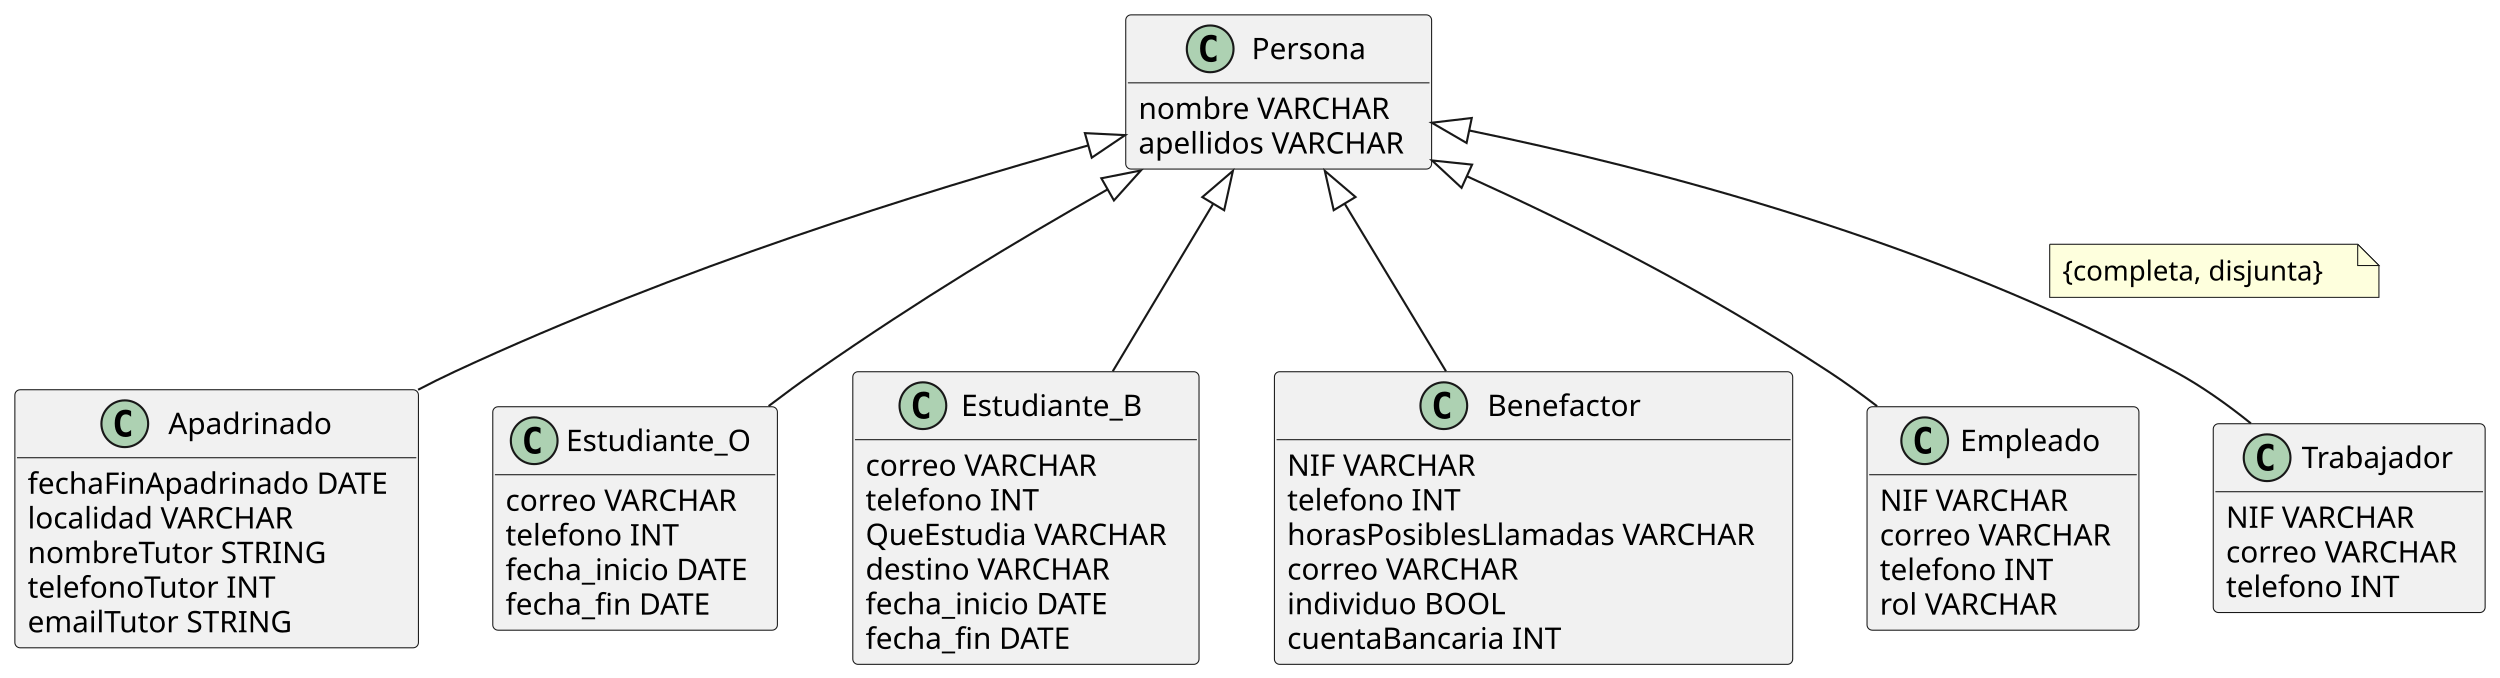
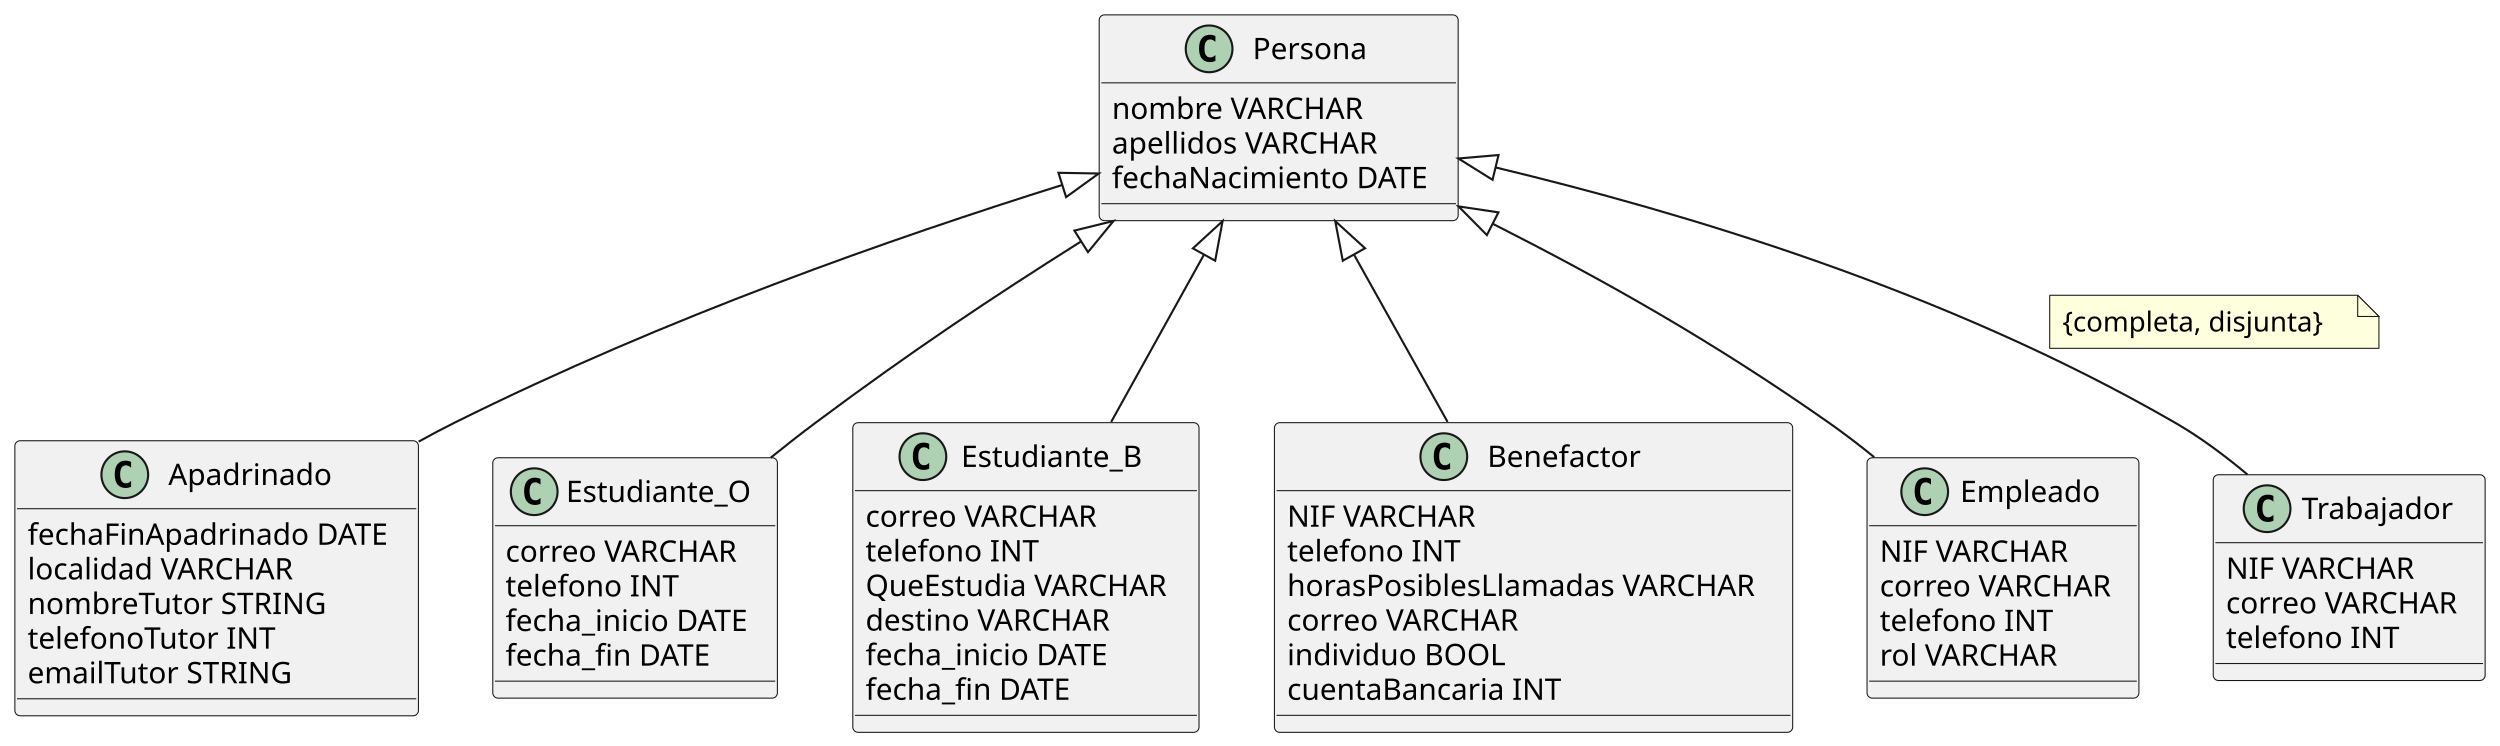
- <svg xmlns="http://www.w3.org/2000/svg" contentStyleType="text/css" height="319px" preserveAspectRatio="none" style="width:1177px;height:319px;background:#FFFFFF;" version="1.1" viewBox="0 0 1177 319" width="1177px" zoomAndPan="magnify">
+ <svg xmlns="http://www.w3.org/2000/svg" contentStyleType="text/css" height="351px" preserveAspectRatio="none" style="width:1177px;height:351px;background:#FFFFFF;" version="1.1" viewBox="0 0 1177 351" width="1177px" zoomAndPan="magnify">
  <defs />
  <g>
    <g id="elem_Persona">
-       <rect codeLine="4" fill="#F1F1F1" height="72.594" id="Persona" rx="2.5" ry="2.5" style="stroke:#181818;stroke-width:0.5;" width="144" x="530" y="7" />
-       <ellipse cx="569.75" cy="23" fill="#ADD1B2" rx="11" ry="11" style="stroke:#181818;stroke-width:1.0;" />
-       <path d="M572.719,28.641 Q572.141,28.938 571.5,29.078 Q570.859,29.234 570.156,29.234 Q567.656,29.234 566.328,27.594 Q565.016,25.938 565.016,22.812 Q565.016,19.688 566.328,18.031 Q567.656,16.375 570.156,16.375 Q570.859,16.375 571.5,16.531 Q572.156,16.688 572.719,16.984 L572.719,19.703 Q572.094,19.125 571.5,18.859 Q570.906,18.578 570.281,18.578 Q568.938,18.578 568.25,19.656 Q567.562,20.719 567.562,22.812 Q567.562,24.906 568.25,25.984 Q568.938,27.047 570.281,27.047 Q570.906,27.047 571.5,26.781 Q572.094,26.5 572.719,25.922 L572.719,28.641 Z " fill="#000000" />
-       <text fill="#000000" font-family="sans-serif" font-size="14" lengthAdjust="spacing" textLength="57" x="589.25" y="27.847">Persona</text>
-       <line style="stroke:#181818;stroke-width:0.5;" x1="531" x2="673" y1="39" y2="39" />
-       <text fill="#000000" font-family="sans-serif" font-size="14" lengthAdjust="spacing" textLength="125" x="536" y="55.995">nombre VARCHAR</text>
-       <text fill="#000000" font-family="sans-serif" font-size="14" lengthAdjust="spacing" textLength="132" x="536" y="72.292">apellidos VARCHAR</text>
+       <rect codeLine="3" fill="#F1F1F1" height="96.891" id="Persona" rx="2.5" ry="2.5" style="stroke:#181818;stroke-width:0.5;" width="169" x="517.5" y="7" />
+       <ellipse cx="569.25" cy="23" fill="#ADD1B2" rx="11" ry="11" style="stroke:#181818;stroke-width:1.0;" />
+       <path d="M572.219,28.641 Q571.641,28.938 571,29.078 Q570.359,29.234 569.656,29.234 Q567.156,29.234 565.828,27.594 Q564.516,25.938 564.516,22.812 Q564.516,19.688 565.828,18.031 Q567.156,16.375 569.656,16.375 Q570.359,16.375 571,16.531 Q571.656,16.688 572.219,16.984 L572.219,19.703 Q571.594,19.125 571,18.859 Q570.406,18.578 569.781,18.578 Q568.438,18.578 567.75,19.656 Q567.062,20.719 567.062,22.812 Q567.062,24.906 567.75,25.984 Q568.438,27.047 569.781,27.047 Q570.406,27.047 571,26.781 Q571.594,26.5 572.219,25.922 L572.219,28.641 Z " fill="#000000" />
+       <text fill="#000000" font-family="sans-serif" font-size="14" lengthAdjust="spacing" textLength="57" x="589.75" y="27.847">Persona</text>
+       <line style="stroke:#181818;stroke-width:0.5;" x1="518.5" x2="685.5" y1="39" y2="39" />
+       <text fill="#000000" font-family="sans-serif" font-size="14" lengthAdjust="spacing" textLength="125" x="523.5" y="55.995">nombre VARCHAR</text>
+       <text fill="#000000" font-family="sans-serif" font-size="14" lengthAdjust="spacing" textLength="132" x="523.5" y="72.292">apellidos VARCHAR</text>
+       <text fill="#000000" font-family="sans-serif" font-size="14" lengthAdjust="spacing" textLength="157" x="523.5" y="88.589">fechaNacimiento DATE</text>
+       <line style="stroke:#181818;stroke-width:0.5;" x1="518.5" x2="685.5" y1="95.891" y2="95.891" />
    </g>
    <g id="elem_Apadrinado">
-       <rect codeLine="59" fill="#F1F1F1" height="121.484" id="Apadrinado" rx="2.5" ry="2.5" style="stroke:#181818;stroke-width:0.5;" width="190" x="7" y="183.5" />
-       <ellipse cx="58.75" cy="199.5" fill="#ADD1B2" rx="11" ry="11" style="stroke:#181818;stroke-width:1.0;" />
-       <path d="M61.719,205.141 Q61.141,205.438 60.5,205.578 Q59.859,205.734 59.156,205.734 Q56.656,205.734 55.328,204.094 Q54.016,202.438 54.016,199.312 Q54.016,196.188 55.328,194.531 Q56.656,192.875 59.156,192.875 Q59.859,192.875 60.5,193.031 Q61.156,193.188 61.719,193.484 L61.719,196.203 Q61.094,195.625 60.5,195.359 Q59.906,195.078 59.281,195.078 Q57.938,195.078 57.25,196.156 Q56.562,197.219 56.562,199.312 Q56.562,201.406 57.25,202.484 Q57.938,203.547 59.281,203.547 Q59.906,203.547 60.5,203.281 Q61.094,203 61.719,202.422 L61.719,205.141 Z " fill="#000000" />
-       <text fill="#000000" font-family="sans-serif" font-size="14" lengthAdjust="spacing" textLength="78" x="79.25" y="204.347">Apadrinado</text>
-       <line style="stroke:#181818;stroke-width:0.5;" x1="8" x2="196" y1="215.5" y2="215.5" />
-       <text fill="#000000" font-family="sans-serif" font-size="14" lengthAdjust="spacing" textLength="178" x="13" y="232.495">fechaFinApadrinado DATE</text>
-       <text fill="#000000" font-family="sans-serif" font-size="14" lengthAdjust="spacing" textLength="131" x="13" y="248.792">localidad VARCHAR</text>
-       <text fill="#000000" font-family="sans-serif" font-size="14" lengthAdjust="spacing" textLength="147" x="13" y="265.089">nombreTutor STRING</text>
-       <text fill="#000000" font-family="sans-serif" font-size="14" lengthAdjust="spacing" textLength="120" x="13" y="281.386">telefonoTutor INT</text>
-       <text fill="#000000" font-family="sans-serif" font-size="14" lengthAdjust="spacing" textLength="129" x="13" y="297.683">emailTutor STRING</text>
+       <rect codeLine="59" fill="#F1F1F1" height="129.484" id="Apadrinado" rx="2.5" ry="2.5" style="stroke:#181818;stroke-width:0.5;" width="190" x="7" y="207.5" />
+       <ellipse cx="58.75" cy="223.5" fill="#ADD1B2" rx="11" ry="11" style="stroke:#181818;stroke-width:1.0;" />
+       <path d="M61.719,229.141 Q61.141,229.438 60.5,229.578 Q59.859,229.734 59.156,229.734 Q56.656,229.734 55.328,228.094 Q54.016,226.438 54.016,223.312 Q54.016,220.188 55.328,218.531 Q56.656,216.875 59.156,216.875 Q59.859,216.875 60.5,217.031 Q61.156,217.188 61.719,217.484 L61.719,220.203 Q61.094,219.625 60.5,219.359 Q59.906,219.078 59.281,219.078 Q57.938,219.078 57.25,220.156 Q56.562,221.219 56.562,223.312 Q56.562,225.406 57.25,226.484 Q57.938,227.547 59.281,227.547 Q59.906,227.547 60.5,227.281 Q61.094,227 61.719,226.422 L61.719,229.141 Z " fill="#000000" />
+       <text fill="#000000" font-family="sans-serif" font-size="14" lengthAdjust="spacing" textLength="78" x="79.25" y="228.347">Apadrinado</text>
+       <line style="stroke:#181818;stroke-width:0.5;" x1="8" x2="196" y1="239.5" y2="239.5" />
+       <text fill="#000000" font-family="sans-serif" font-size="14" lengthAdjust="spacing" textLength="178" x="13" y="256.495">fechaFinApadrinado DATE</text>
+       <text fill="#000000" font-family="sans-serif" font-size="14" lengthAdjust="spacing" textLength="131" x="13" y="272.792">localidad VARCHAR</text>
+       <text fill="#000000" font-family="sans-serif" font-size="14" lengthAdjust="spacing" textLength="147" x="13" y="289.089">nombreTutor STRING</text>
+       <text fill="#000000" font-family="sans-serif" font-size="14" lengthAdjust="spacing" textLength="120" x="13" y="305.386">telefonoTutor INT</text>
+       <text fill="#000000" font-family="sans-serif" font-size="14" lengthAdjust="spacing" textLength="129" x="13" y="321.683">emailTutor STRING</text>
+       <line style="stroke:#181818;stroke-width:0.5;" x1="8" x2="196" y1="328.984" y2="328.984" />
    </g>
    <g id="elem_Estudiante_O">
-       <rect codeLine="52" fill="#F1F1F1" height="105.188" id="Estudiante_O" rx="2.5" ry="2.5" style="stroke:#181818;stroke-width:0.5;" width="134" x="232" y="191.5" />
-       <ellipse cx="251.5" cy="207.5" fill="#ADD1B2" rx="11" ry="11" style="stroke:#181818;stroke-width:1.0;" />
-       <path d="M254.469,213.141 Q253.891,213.438 253.25,213.578 Q252.609,213.734 251.906,213.734 Q249.406,213.734 248.078,212.094 Q246.766,210.438 246.766,207.312 Q246.766,204.188 248.078,202.531 Q249.406,200.875 251.906,200.875 Q252.609,200.875 253.25,201.031 Q253.906,201.188 254.469,201.484 L254.469,204.203 Q253.844,203.625 253.25,203.359 Q252.656,203.078 252.031,203.078 Q250.688,203.078 250,204.156 Q249.312,205.219 249.312,207.312 Q249.312,209.406 250,210.484 Q250.688,211.547 252.031,211.547 Q252.656,211.547 253.25,211.281 Q253.844,211 254.469,210.422 L254.469,213.141 Z " fill="#000000" />
-       <text fill="#000000" font-family="sans-serif" font-size="14" lengthAdjust="spacing" textLength="92" x="266.5" y="212.347">Estudiante_O</text>
-       <line style="stroke:#181818;stroke-width:0.5;" x1="233" x2="365" y1="223.5" y2="223.5" />
-       <text fill="#000000" font-family="sans-serif" font-size="14" lengthAdjust="spacing" textLength="116" x="238" y="240.495">correo VARCHAR</text>
-       <text fill="#000000" font-family="sans-serif" font-size="14" lengthAdjust="spacing" textLength="83" x="238" y="256.792">telefono INT</text>
-       <text fill="#000000" font-family="sans-serif" font-size="14" lengthAdjust="spacing" textLength="122" x="238" y="273.089">fecha_inicio DATE</text>
-       <text fill="#000000" font-family="sans-serif" font-size="14" lengthAdjust="spacing" textLength="103" x="238" y="289.386">fecha_fin DATE</text>
+       <rect codeLine="52" fill="#F1F1F1" height="113.188" id="Estudiante_O" rx="2.5" ry="2.5" style="stroke:#181818;stroke-width:0.5;" width="134" x="232" y="215.5" />
+       <ellipse cx="251.5" cy="231.5" fill="#ADD1B2" rx="11" ry="11" style="stroke:#181818;stroke-width:1.0;" />
+       <path d="M254.469,237.141 Q253.891,237.438 253.25,237.578 Q252.609,237.734 251.906,237.734 Q249.406,237.734 248.078,236.094 Q246.766,234.438 246.766,231.312 Q246.766,228.188 248.078,226.531 Q249.406,224.875 251.906,224.875 Q252.609,224.875 253.25,225.031 Q253.906,225.188 254.469,225.484 L254.469,228.203 Q253.844,227.625 253.25,227.359 Q252.656,227.078 252.031,227.078 Q250.688,227.078 250,228.156 Q249.312,229.219 249.312,231.312 Q249.312,233.406 250,234.484 Q250.688,235.547 252.031,235.547 Q252.656,235.547 253.25,235.281 Q253.844,235 254.469,234.422 L254.469,237.141 Z " fill="#000000" />
+       <text fill="#000000" font-family="sans-serif" font-size="14" lengthAdjust="spacing" textLength="92" x="266.5" y="236.347">Estudiante_O</text>
+       <line style="stroke:#181818;stroke-width:0.5;" x1="233" x2="365" y1="247.5" y2="247.5" />
+       <text fill="#000000" font-family="sans-serif" font-size="14" lengthAdjust="spacing" textLength="116" x="238" y="264.495">correo VARCHAR</text>
+       <text fill="#000000" font-family="sans-serif" font-size="14" lengthAdjust="spacing" textLength="83" x="238" y="280.792">telefono INT</text>
+       <text fill="#000000" font-family="sans-serif" font-size="14" lengthAdjust="spacing" textLength="122" x="238" y="297.089">fecha_inicio DATE</text>
+       <text fill="#000000" font-family="sans-serif" font-size="14" lengthAdjust="spacing" textLength="103" x="238" y="313.386">fecha_fin DATE</text>
+       <line style="stroke:#181818;stroke-width:0.5;" x1="233" x2="365" y1="320.688" y2="320.688" />
    </g>
    <g id="elem_Estudiante_B">
-       <rect codeLine="43" fill="#F1F1F1" height="137.781" id="Estudiante_B" rx="2.5" ry="2.5" style="stroke:#181818;stroke-width:0.5;" width="163" x="401.5" y="175" />
-       <ellipse cx="434.5" cy="191" fill="#ADD1B2" rx="11" ry="11" style="stroke:#181818;stroke-width:1.0;" />
-       <path d="M437.469,196.641 Q436.891,196.938 436.25,197.078 Q435.609,197.234 434.906,197.234 Q432.406,197.234 431.078,195.594 Q429.766,193.938 429.766,190.812 Q429.766,187.688 431.078,186.031 Q432.406,184.375 434.906,184.375 Q435.609,184.375 436.25,184.531 Q436.906,184.688 437.469,184.984 L437.469,187.703 Q436.844,187.125 436.25,186.859 Q435.656,186.578 435.031,186.578 Q433.688,186.578 433,187.656 Q432.312,188.719 432.312,190.812 Q432.312,192.906 433,193.984 Q433.688,195.047 435.031,195.047 Q435.656,195.047 436.25,194.781 Q436.844,194.5 437.469,193.922 L437.469,196.641 Z " fill="#000000" />
-       <text fill="#000000" font-family="sans-serif" font-size="14" lengthAdjust="spacing" textLength="91" x="452.5" y="195.847">Estudiante_B</text>
-       <line style="stroke:#181818;stroke-width:0.5;" x1="402.5" x2="563.5" y1="207" y2="207" />
-       <text fill="#000000" font-family="sans-serif" font-size="14" lengthAdjust="spacing" textLength="116" x="407.5" y="223.995">correo VARCHAR</text>
-       <text fill="#000000" font-family="sans-serif" font-size="14" lengthAdjust="spacing" textLength="83" x="407.5" y="240.292">telefono INT</text>
-       <text fill="#000000" font-family="sans-serif" font-size="14" lengthAdjust="spacing" textLength="151" x="407.5" y="256.589">QueEstudia VARCHAR</text>
-       <text fill="#000000" font-family="sans-serif" font-size="14" lengthAdjust="spacing" textLength="123" x="407.5" y="272.886">destino VARCHAR</text>
-       <text fill="#000000" font-family="sans-serif" font-size="14" lengthAdjust="spacing" textLength="122" x="407.5" y="289.183">fecha_inicio DATE</text>
-       <text fill="#000000" font-family="sans-serif" font-size="14" lengthAdjust="spacing" textLength="103" x="407.5" y="305.479">fecha_fin DATE</text>
+       <rect codeLine="43" fill="#F1F1F1" height="145.781" id="Estudiante_B" rx="2.5" ry="2.5" style="stroke:#181818;stroke-width:0.5;" width="163" x="401.5" y="199" />
+       <ellipse cx="434.5" cy="215" fill="#ADD1B2" rx="11" ry="11" style="stroke:#181818;stroke-width:1.0;" />
+       <path d="M437.469,220.641 Q436.891,220.938 436.25,221.078 Q435.609,221.234 434.906,221.234 Q432.406,221.234 431.078,219.594 Q429.766,217.938 429.766,214.812 Q429.766,211.688 431.078,210.031 Q432.406,208.375 434.906,208.375 Q435.609,208.375 436.25,208.531 Q436.906,208.688 437.469,208.984 L437.469,211.703 Q436.844,211.125 436.25,210.859 Q435.656,210.578 435.031,210.578 Q433.688,210.578 433,211.656 Q432.312,212.719 432.312,214.812 Q432.312,216.906 433,217.984 Q433.688,219.047 435.031,219.047 Q435.656,219.047 436.25,218.781 Q436.844,218.5 437.469,217.922 L437.469,220.641 Z " fill="#000000" />
+       <text fill="#000000" font-family="sans-serif" font-size="14" lengthAdjust="spacing" textLength="91" x="452.5" y="219.847">Estudiante_B</text>
+       <line style="stroke:#181818;stroke-width:0.5;" x1="402.5" x2="563.5" y1="231" y2="231" />
+       <text fill="#000000" font-family="sans-serif" font-size="14" lengthAdjust="spacing" textLength="116" x="407.5" y="247.995">correo VARCHAR</text>
+       <text fill="#000000" font-family="sans-serif" font-size="14" lengthAdjust="spacing" textLength="83" x="407.5" y="264.292">telefono INT</text>
+       <text fill="#000000" font-family="sans-serif" font-size="14" lengthAdjust="spacing" textLength="151" x="407.5" y="280.589">QueEstudia VARCHAR</text>
+       <text fill="#000000" font-family="sans-serif" font-size="14" lengthAdjust="spacing" textLength="123" x="407.5" y="296.886">destino VARCHAR</text>
+       <text fill="#000000" font-family="sans-serif" font-size="14" lengthAdjust="spacing" textLength="122" x="407.5" y="313.183">fecha_inicio DATE</text>
+       <text fill="#000000" font-family="sans-serif" font-size="14" lengthAdjust="spacing" textLength="103" x="407.5" y="329.479">fecha_fin DATE</text>
+       <line style="stroke:#181818;stroke-width:0.5;" x1="402.5" x2="563.5" y1="336.781" y2="336.781" />
    </g>
    <g id="elem_Benefactor">
-       <rect codeLine="34" fill="#F1F1F1" height="137.781" id="Benefactor" rx="2.5" ry="2.5" style="stroke:#181818;stroke-width:0.5;" width="244" x="600" y="175" />
-       <ellipse cx="679.75" cy="191" fill="#ADD1B2" rx="11" ry="11" style="stroke:#181818;stroke-width:1.0;" />
-       <path d="M682.719,196.641 Q682.141,196.938 681.5,197.078 Q680.859,197.234 680.156,197.234 Q677.656,197.234 676.328,195.594 Q675.016,193.938 675.016,190.812 Q675.016,187.688 676.328,186.031 Q677.656,184.375 680.156,184.375 Q680.859,184.375 681.5,184.531 Q682.156,184.688 682.719,184.984 L682.719,187.703 Q682.094,187.125 681.5,186.859 Q680.906,186.578 680.281,186.578 Q678.938,186.578 678.25,187.656 Q677.562,188.719 677.562,190.812 Q677.562,192.906 678.25,193.984 Q678.938,195.047 680.281,195.047 Q680.906,195.047 681.5,194.781 Q682.094,194.5 682.719,193.922 L682.719,196.641 Z " fill="#000000" />
-       <text fill="#000000" font-family="sans-serif" font-size="14" lengthAdjust="spacing" textLength="76" x="700.25" y="195.847">Benefactor</text>
-       <line style="stroke:#181818;stroke-width:0.5;" x1="601" x2="843" y1="207" y2="207" />
-       <text fill="#000000" font-family="sans-serif" font-size="14" lengthAdjust="spacing" textLength="92" x="606" y="223.995">NIF VARCHAR</text>
-       <text fill="#000000" font-family="sans-serif" font-size="14" lengthAdjust="spacing" textLength="83" x="606" y="240.292">telefono INT</text>
-       <text fill="#000000" font-family="sans-serif" font-size="14" lengthAdjust="spacing" textLength="232" x="606" y="256.589">horasPosiblesLlamadas VARCHAR</text>
-       <text fill="#000000" font-family="sans-serif" font-size="14" lengthAdjust="spacing" textLength="116" x="606" y="272.886">correo VARCHAR</text>
-       <text fill="#000000" font-family="sans-serif" font-size="14" lengthAdjust="spacing" textLength="104" x="606" y="289.183">individuo BOOL</text>
-       <text fill="#000000" font-family="sans-serif" font-size="14" lengthAdjust="spacing" textLength="133" x="606" y="305.479">cuentaBancaria INT</text>
+       <rect codeLine="34" fill="#F1F1F1" height="145.781" id="Benefactor" rx="2.5" ry="2.5" style="stroke:#181818;stroke-width:0.5;" width="244" x="600" y="199" />
+       <ellipse cx="679.75" cy="215" fill="#ADD1B2" rx="11" ry="11" style="stroke:#181818;stroke-width:1.0;" />
+       <path d="M682.719,220.641 Q682.141,220.938 681.5,221.078 Q680.859,221.234 680.156,221.234 Q677.656,221.234 676.328,219.594 Q675.016,217.938 675.016,214.812 Q675.016,211.688 676.328,210.031 Q677.656,208.375 680.156,208.375 Q680.859,208.375 681.5,208.531 Q682.156,208.688 682.719,208.984 L682.719,211.703 Q682.094,211.125 681.5,210.859 Q680.906,210.578 680.281,210.578 Q678.938,210.578 678.25,211.656 Q677.562,212.719 677.562,214.812 Q677.562,216.906 678.25,217.984 Q678.938,219.047 680.281,219.047 Q680.906,219.047 681.5,218.781 Q682.094,218.5 682.719,217.922 L682.719,220.641 Z " fill="#000000" />
+       <text fill="#000000" font-family="sans-serif" font-size="14" lengthAdjust="spacing" textLength="76" x="700.25" y="219.847">Benefactor</text>
+       <line style="stroke:#181818;stroke-width:0.5;" x1="601" x2="843" y1="231" y2="231" />
+       <text fill="#000000" font-family="sans-serif" font-size="14" lengthAdjust="spacing" textLength="92" x="606" y="247.995">NIF VARCHAR</text>
+       <text fill="#000000" font-family="sans-serif" font-size="14" lengthAdjust="spacing" textLength="83" x="606" y="264.292">telefono INT</text>
+       <text fill="#000000" font-family="sans-serif" font-size="14" lengthAdjust="spacing" textLength="232" x="606" y="280.589">horasPosiblesLlamadas VARCHAR</text>
+       <text fill="#000000" font-family="sans-serif" font-size="14" lengthAdjust="spacing" textLength="116" x="606" y="296.886">correo VARCHAR</text>
+       <text fill="#000000" font-family="sans-serif" font-size="14" lengthAdjust="spacing" textLength="104" x="606" y="313.183">individuo BOOL</text>
+       <text fill="#000000" font-family="sans-serif" font-size="14" lengthAdjust="spacing" textLength="133" x="606" y="329.479">cuentaBancaria INT</text>
+       <line style="stroke:#181818;stroke-width:0.5;" x1="601" x2="843" y1="336.781" y2="336.781" />
    </g>
    <g id="elem_Empleado">
-       <rect codeLine="27" fill="#F1F1F1" height="105.188" id="Empleado" rx="2.5" ry="2.5" style="stroke:#181818;stroke-width:0.5;" width="128" x="879" y="191.5" />
-       <ellipse cx="906.15" cy="207.5" fill="#ADD1B2" rx="11" ry="11" style="stroke:#181818;stroke-width:1.0;" />
-       <path d="M909.119,213.141 Q908.541,213.438 907.9,213.578 Q907.259,213.734 906.556,213.734 Q904.056,213.734 902.728,212.094 Q901.416,210.438 901.416,207.312 Q901.416,204.188 902.728,202.531 Q904.056,200.875 906.556,200.875 Q907.259,200.875 907.9,201.031 Q908.556,201.188 909.119,201.484 L909.119,204.203 Q908.494,203.625 907.9,203.359 Q907.306,203.078 906.681,203.078 Q905.337,203.078 904.65,204.156 Q903.962,205.219 903.962,207.312 Q903.962,209.406 904.65,210.484 Q905.337,211.547 906.681,211.547 Q907.306,211.547 907.9,211.281 Q908.494,211 909.119,210.422 L909.119,213.141 Z " fill="#000000" />
-       <text fill="#000000" font-family="sans-serif" font-size="14" lengthAdjust="spacing" textLength="69" x="922.85" y="212.347">Empleado</text>
-       <line style="stroke:#181818;stroke-width:0.5;" x1="880" x2="1006" y1="223.5" y2="223.5" />
-       <text fill="#000000" font-family="sans-serif" font-size="14" lengthAdjust="spacing" textLength="92" x="885" y="240.495">NIF VARCHAR</text>
-       <text fill="#000000" font-family="sans-serif" font-size="14" lengthAdjust="spacing" textLength="116" x="885" y="256.792">correo VARCHAR</text>
-       <text fill="#000000" font-family="sans-serif" font-size="14" lengthAdjust="spacing" textLength="83" x="885" y="273.089">telefono INT</text>
-       <text fill="#000000" font-family="sans-serif" font-size="14" lengthAdjust="spacing" textLength="88" x="885" y="289.386">rol VARCHAR</text>
+       <rect codeLine="27" fill="#F1F1F1" height="113.188" id="Empleado" rx="2.5" ry="2.5" style="stroke:#181818;stroke-width:0.5;" width="128" x="879" y="215.5" />
+       <ellipse cx="906.15" cy="231.5" fill="#ADD1B2" rx="11" ry="11" style="stroke:#181818;stroke-width:1.0;" />
+       <path d="M909.119,237.141 Q908.541,237.438 907.9,237.578 Q907.259,237.734 906.556,237.734 Q904.056,237.734 902.728,236.094 Q901.416,234.438 901.416,231.312 Q901.416,228.188 902.728,226.531 Q904.056,224.875 906.556,224.875 Q907.259,224.875 907.9,225.031 Q908.556,225.188 909.119,225.484 L909.119,228.203 Q908.494,227.625 907.9,227.359 Q907.306,227.078 906.681,227.078 Q905.337,227.078 904.65,228.156 Q903.962,229.219 903.962,231.312 Q903.962,233.406 904.65,234.484 Q905.337,235.547 906.681,235.547 Q907.306,235.547 907.9,235.281 Q908.494,235 909.119,234.422 L909.119,237.141 Z " fill="#000000" />
+       <text fill="#000000" font-family="sans-serif" font-size="14" lengthAdjust="spacing" textLength="69" x="922.85" y="236.347">Empleado</text>
+       <line style="stroke:#181818;stroke-width:0.5;" x1="880" x2="1006" y1="247.5" y2="247.5" />
+       <text fill="#000000" font-family="sans-serif" font-size="14" lengthAdjust="spacing" textLength="92" x="885" y="264.495">NIF VARCHAR</text>
+       <text fill="#000000" font-family="sans-serif" font-size="14" lengthAdjust="spacing" textLength="116" x="885" y="280.792">correo VARCHAR</text>
+       <text fill="#000000" font-family="sans-serif" font-size="14" lengthAdjust="spacing" textLength="83" x="885" y="297.089">telefono INT</text>
+       <text fill="#000000" font-family="sans-serif" font-size="14" lengthAdjust="spacing" textLength="88" x="885" y="313.386">rol VARCHAR</text>
+       <line style="stroke:#181818;stroke-width:0.5;" x1="880" x2="1006" y1="320.688" y2="320.688" />
    </g>
    <g id="elem_Trabajador">
-       <rect codeLine="21" fill="#F1F1F1" height="88.891" id="Trabajador" rx="2.5" ry="2.5" style="stroke:#181818;stroke-width:0.5;" width="128" x="1042" y="199.5" />
-       <ellipse cx="1067.35" cy="215.5" fill="#ADD1B2" rx="11" ry="11" style="stroke:#181818;stroke-width:1.0;" />
-       <path d="M1070.319,221.141 Q1069.741,221.438 1069.1,221.578 Q1068.459,221.734 1067.756,221.734 Q1065.256,221.734 1063.928,220.094 Q1062.616,218.438 1062.616,215.312 Q1062.616,212.188 1063.928,210.531 Q1065.256,208.875 1067.756,208.875 Q1068.459,208.875 1069.1,209.031 Q1069.756,209.188 1070.319,209.484 L1070.319,212.203 Q1069.694,211.625 1069.1,211.359 Q1068.506,211.078 1067.881,211.078 Q1066.537,211.078 1065.85,212.156 Q1065.162,213.219 1065.162,215.312 Q1065.162,217.406 1065.85,218.484 Q1066.537,219.547 1067.881,219.547 Q1068.506,219.547 1069.1,219.281 Q1069.694,219 1070.319,218.422 L1070.319,221.141 Z " fill="#000000" />
-       <text fill="#000000" font-family="sans-serif" font-size="14" lengthAdjust="spacing" textLength="73" x="1083.65" y="220.347">Trabajador</text>
-       <line style="stroke:#181818;stroke-width:0.5;" x1="1043" x2="1169" y1="231.5" y2="231.5" />
-       <text fill="#000000" font-family="sans-serif" font-size="14" lengthAdjust="spacing" textLength="92" x="1048" y="248.495">NIF VARCHAR</text>
-       <text fill="#000000" font-family="sans-serif" font-size="14" lengthAdjust="spacing" textLength="116" x="1048" y="264.792">correo VARCHAR</text>
-       <text fill="#000000" font-family="sans-serif" font-size="14" lengthAdjust="spacing" textLength="83" x="1048" y="281.089">telefono INT</text>
+       <rect codeLine="21" fill="#F1F1F1" height="96.891" id="Trabajador" rx="2.5" ry="2.5" style="stroke:#181818;stroke-width:0.5;" width="128" x="1042" y="223.5" />
+       <ellipse cx="1067.35" cy="239.5" fill="#ADD1B2" rx="11" ry="11" style="stroke:#181818;stroke-width:1.0;" />
+       <path d="M1070.319,245.141 Q1069.741,245.438 1069.1,245.578 Q1068.459,245.734 1067.756,245.734 Q1065.256,245.734 1063.928,244.094 Q1062.616,242.438 1062.616,239.312 Q1062.616,236.188 1063.928,234.531 Q1065.256,232.875 1067.756,232.875 Q1068.459,232.875 1069.1,233.031 Q1069.756,233.188 1070.319,233.484 L1070.319,236.203 Q1069.694,235.625 1069.1,235.359 Q1068.506,235.078 1067.881,235.078 Q1066.537,235.078 1065.85,236.156 Q1065.162,237.219 1065.162,239.312 Q1065.162,241.406 1065.85,242.484 Q1066.537,243.547 1067.881,243.547 Q1068.506,243.547 1069.1,243.281 Q1069.694,243 1070.319,242.422 L1070.319,245.141 Z " fill="#000000" />
+       <text fill="#000000" font-family="sans-serif" font-size="14" lengthAdjust="spacing" textLength="73" x="1083.65" y="244.347">Trabajador</text>
+       <line style="stroke:#181818;stroke-width:0.5;" x1="1043" x2="1169" y1="255.5" y2="255.5" />
+       <text fill="#000000" font-family="sans-serif" font-size="14" lengthAdjust="spacing" textLength="92" x="1048" y="272.495">NIF VARCHAR</text>
+       <text fill="#000000" font-family="sans-serif" font-size="14" lengthAdjust="spacing" textLength="116" x="1048" y="288.792">correo VARCHAR</text>
+       <text fill="#000000" font-family="sans-serif" font-size="14" lengthAdjust="spacing" textLength="83" x="1048" y="305.089">telefono INT</text>
+       <line style="stroke:#181818;stroke-width:0.5;" x1="1043" x2="1169" y1="312.391" y2="312.391" />
    </g>
    <g id="link_Persona_Apadrinado">
-       <path codeLine="11" d="M512.384,68.453 C433.054,90.613 320.18,125.65 214,175 C208.33,177.64 202.58,180.49 196.84,183.49 " fill="none" id="Persona-backto-Apadrinado" style="stroke:#181818;stroke-width:1.0;" />
-       <polygon fill="none" points="529.72,63.61,510.769,62.674,513.998,74.231,529.72,63.61" style="stroke:#181818;stroke-width:1.0;" />
+       <path codeLine="11" d="M500.118,87.076 C419.988,112.256 314.55,148.98 214,199 C208.41,201.78 202.76,204.77 197.11,207.91 " fill="none" id="Persona-backto-Apadrinado" style="stroke:#181818;stroke-width:1.0;" />
+       <polygon fill="none" points="517.29,81.68,498.319,81.352,501.917,92.8,517.29,81.68" style="stroke:#181818;stroke-width:1.0;" />
    </g>
    <g id="link_Persona_Estudiante_O">
-       <path codeLine="12" d="M521.479,89.15 C477.358,114.21 433.81,140.4 384,175 C376.7,180.07 369.22,185.57 361.87,191.17 " fill="none" id="Persona-backto-Estudiante_O" style="stroke:#181818;stroke-width:1.0;" />
-       <polygon fill="none" points="537.13,80.26,518.515,83.933,524.442,94.367,537.13,80.26" style="stroke:#181818;stroke-width:1.0;" />
+       <path codeLine="12" d="M509.024,113.63 C466.694,140.32 429.12,165.34 384,199 C377.02,204.2 369.87,209.8 362.83,215.5 " fill="none" id="Persona-backto-Estudiante_O" style="stroke:#181818;stroke-width:1.0;" />
+       <polygon fill="none" points="524.25,104.03,505.824,108.555,512.224,118.706,524.25,104.03" style="stroke:#181818;stroke-width:1.0;" />
    </g>
    <g id="link_Persona_Estudiante_B">
-       <path codeLine="13" d="M571.193,95.888 C555.453,122.138 542.89,143.1 523.89,174.8 " fill="none" id="Persona-backto-Estudiante_B" style="stroke:#181818;stroke-width:1.0;" />
-       <polygon fill="none" points="580.45,80.45,566.048,92.802,576.339,98.973,580.45,80.45" style="stroke:#181818;stroke-width:1.0;" />
+       <path codeLine="13" d="M566.859,119.84 C551.448,147.62 540.44,167.47 523.14,198.65 " fill="none" id="Persona-backto-Estudiante_B" style="stroke:#181818;stroke-width:1.0;" />
+       <polygon fill="none" points="575.59,104.1,561.612,116.93,572.105,122.751,575.59,104.1" style="stroke:#181818;stroke-width:1.0;" />
    </g>
    <g id="link_Persona_Benefactor">
-       <path codeLine="14" d="M633.043,95.854 C648.913,122.104 661.61,143.1 680.77,174.8 " fill="none" id="Persona-backto-Benefactor" style="stroke:#181818;stroke-width:1.0;" />
-       <polygon fill="none" points="623.73,80.45,627.908,98.958,638.177,92.749,623.73,80.45" style="stroke:#181818;stroke-width:1.0;" />
+       <path codeLine="14" d="M637.418,119.809 C652.958,147.589 664.08,167.47 681.52,198.65 " fill="none" id="Persona-backto-Benefactor" style="stroke:#181818;stroke-width:1.0;" />
+       <polygon fill="none" points="628.63,104.1,632.181,122.738,642.654,116.88,628.63,104.1" style="stroke:#181818;stroke-width:1.0;" />
    </g>
    <g id="link_Persona_Empleado">
-       <path codeLine="15" d="M690.584,82.973 C743.914,107.153 800.97,135.71 861,175 C868.58,179.96 876.27,185.52 883.74,191.25 " fill="none" id="Persona-backto-Empleado" style="stroke:#181818;stroke-width:1.0;" />
-       <polygon fill="none" points="674.19,75.54,688.106,88.438,693.061,77.508,674.19,75.54" style="stroke:#181818;stroke-width:1.0;" />
+       <path codeLine="15" d="M702.741,105.326 C754.721,131.706 805.65,160.17 861,199 C868.13,204.01 875.35,209.54 882.39,215.24 " fill="none" id="Persona-backto-Empleado" style="stroke:#181818;stroke-width:1.0;" />
+       <polygon fill="none" points="686.69,97.18,700.026,110.677,705.457,99.976,686.69,97.18" style="stroke:#181818;stroke-width:1.0;" />
    </g>
    <g id="link_Persona_Trabajador">
-       <path codeLine="16" d="M691.686,61.43 C778.506,79.41 909.35,112.94 1024,175 C1036.36,181.69 1048.61,190.4 1059.72,199.34 " fill="none" id="Persona-backto-Trabajador" style="stroke:#181818;stroke-width:1.0;" />
-       <polygon fill="none" points="674.06,57.78,690.469,67.306,692.903,55.555,674.06,57.78" style="stroke:#181818;stroke-width:1.0;" />
-       <path d="M965,115 L965,140 L1120,140 L1120,125 L1110,115 L965,115 " fill="#FEFFDD" style="stroke:#181818;stroke-width:0.5;" />
-       <path d="M1110,115 L1110,125 L1120,125 L1110,115 " fill="#FEFFDD" style="stroke:#181818;stroke-width:0.5;" />
-       <text fill="#000000" font-family="sans-serif" font-size="13" lengthAdjust="spacing" textLength="134" x="971" y="132.067">{completa, disjunta}</text>
+       <path codeLine="16" d="M704.101,78.829 C792.381,100.059 915.31,136.32 1024,199 C1035.82,205.81 1047.47,214.49 1058.12,223.44 " fill="none" id="Persona-backto-Trabajador" style="stroke:#181818;stroke-width:1.0;" />
+       <polygon fill="none" points="686.6,74.62,702.698,84.662,705.504,72.995,686.6,74.62" style="stroke:#181818;stroke-width:1.0;" />
+       <path d="M965,139 L965,164 L1120,164 L1120,149 L1110,139 L965,139 " fill="#FEFFDD" style="stroke:#181818;stroke-width:0.5;" />
+       <path d="M1110,139 L1110,149 L1120,149 L1110,139 " fill="#FEFFDD" style="stroke:#181818;stroke-width:0.5;" />
+       <text fill="#000000" font-family="sans-serif" font-size="13" lengthAdjust="spacing" textLength="134" x="971" y="156.067">{completa, disjunta}</text>
    </g>
  </g>
</svg>
